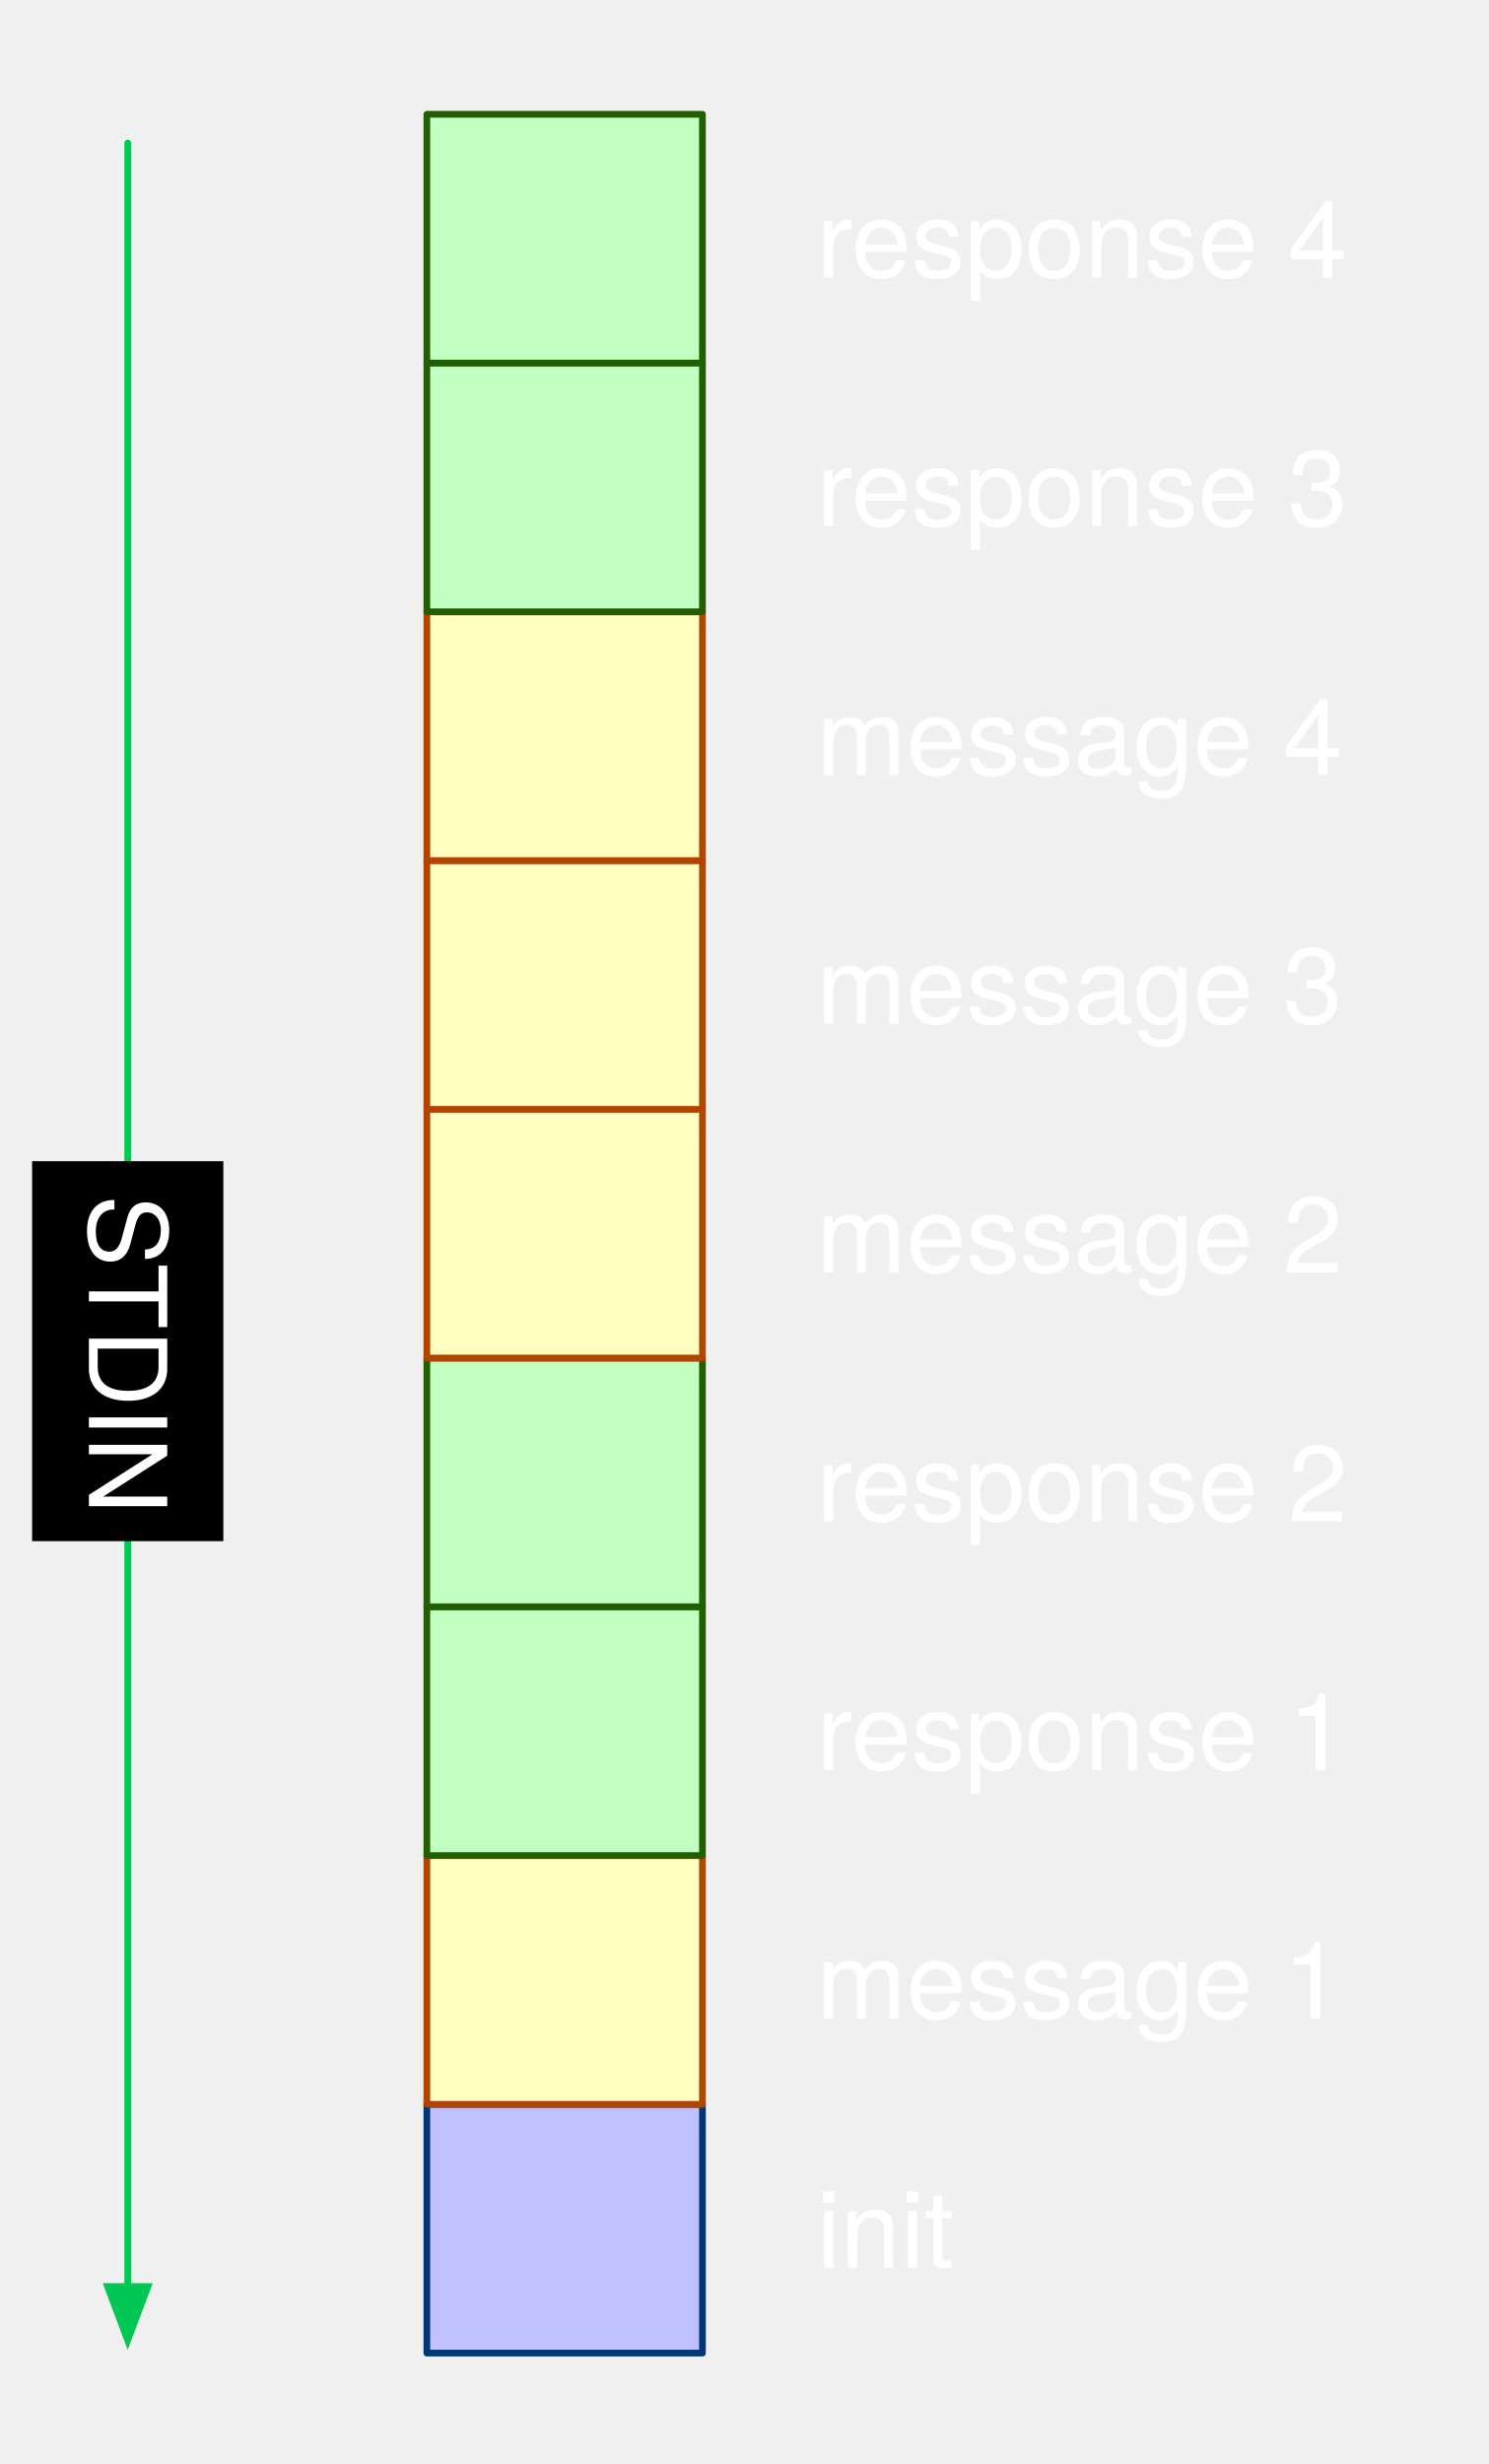
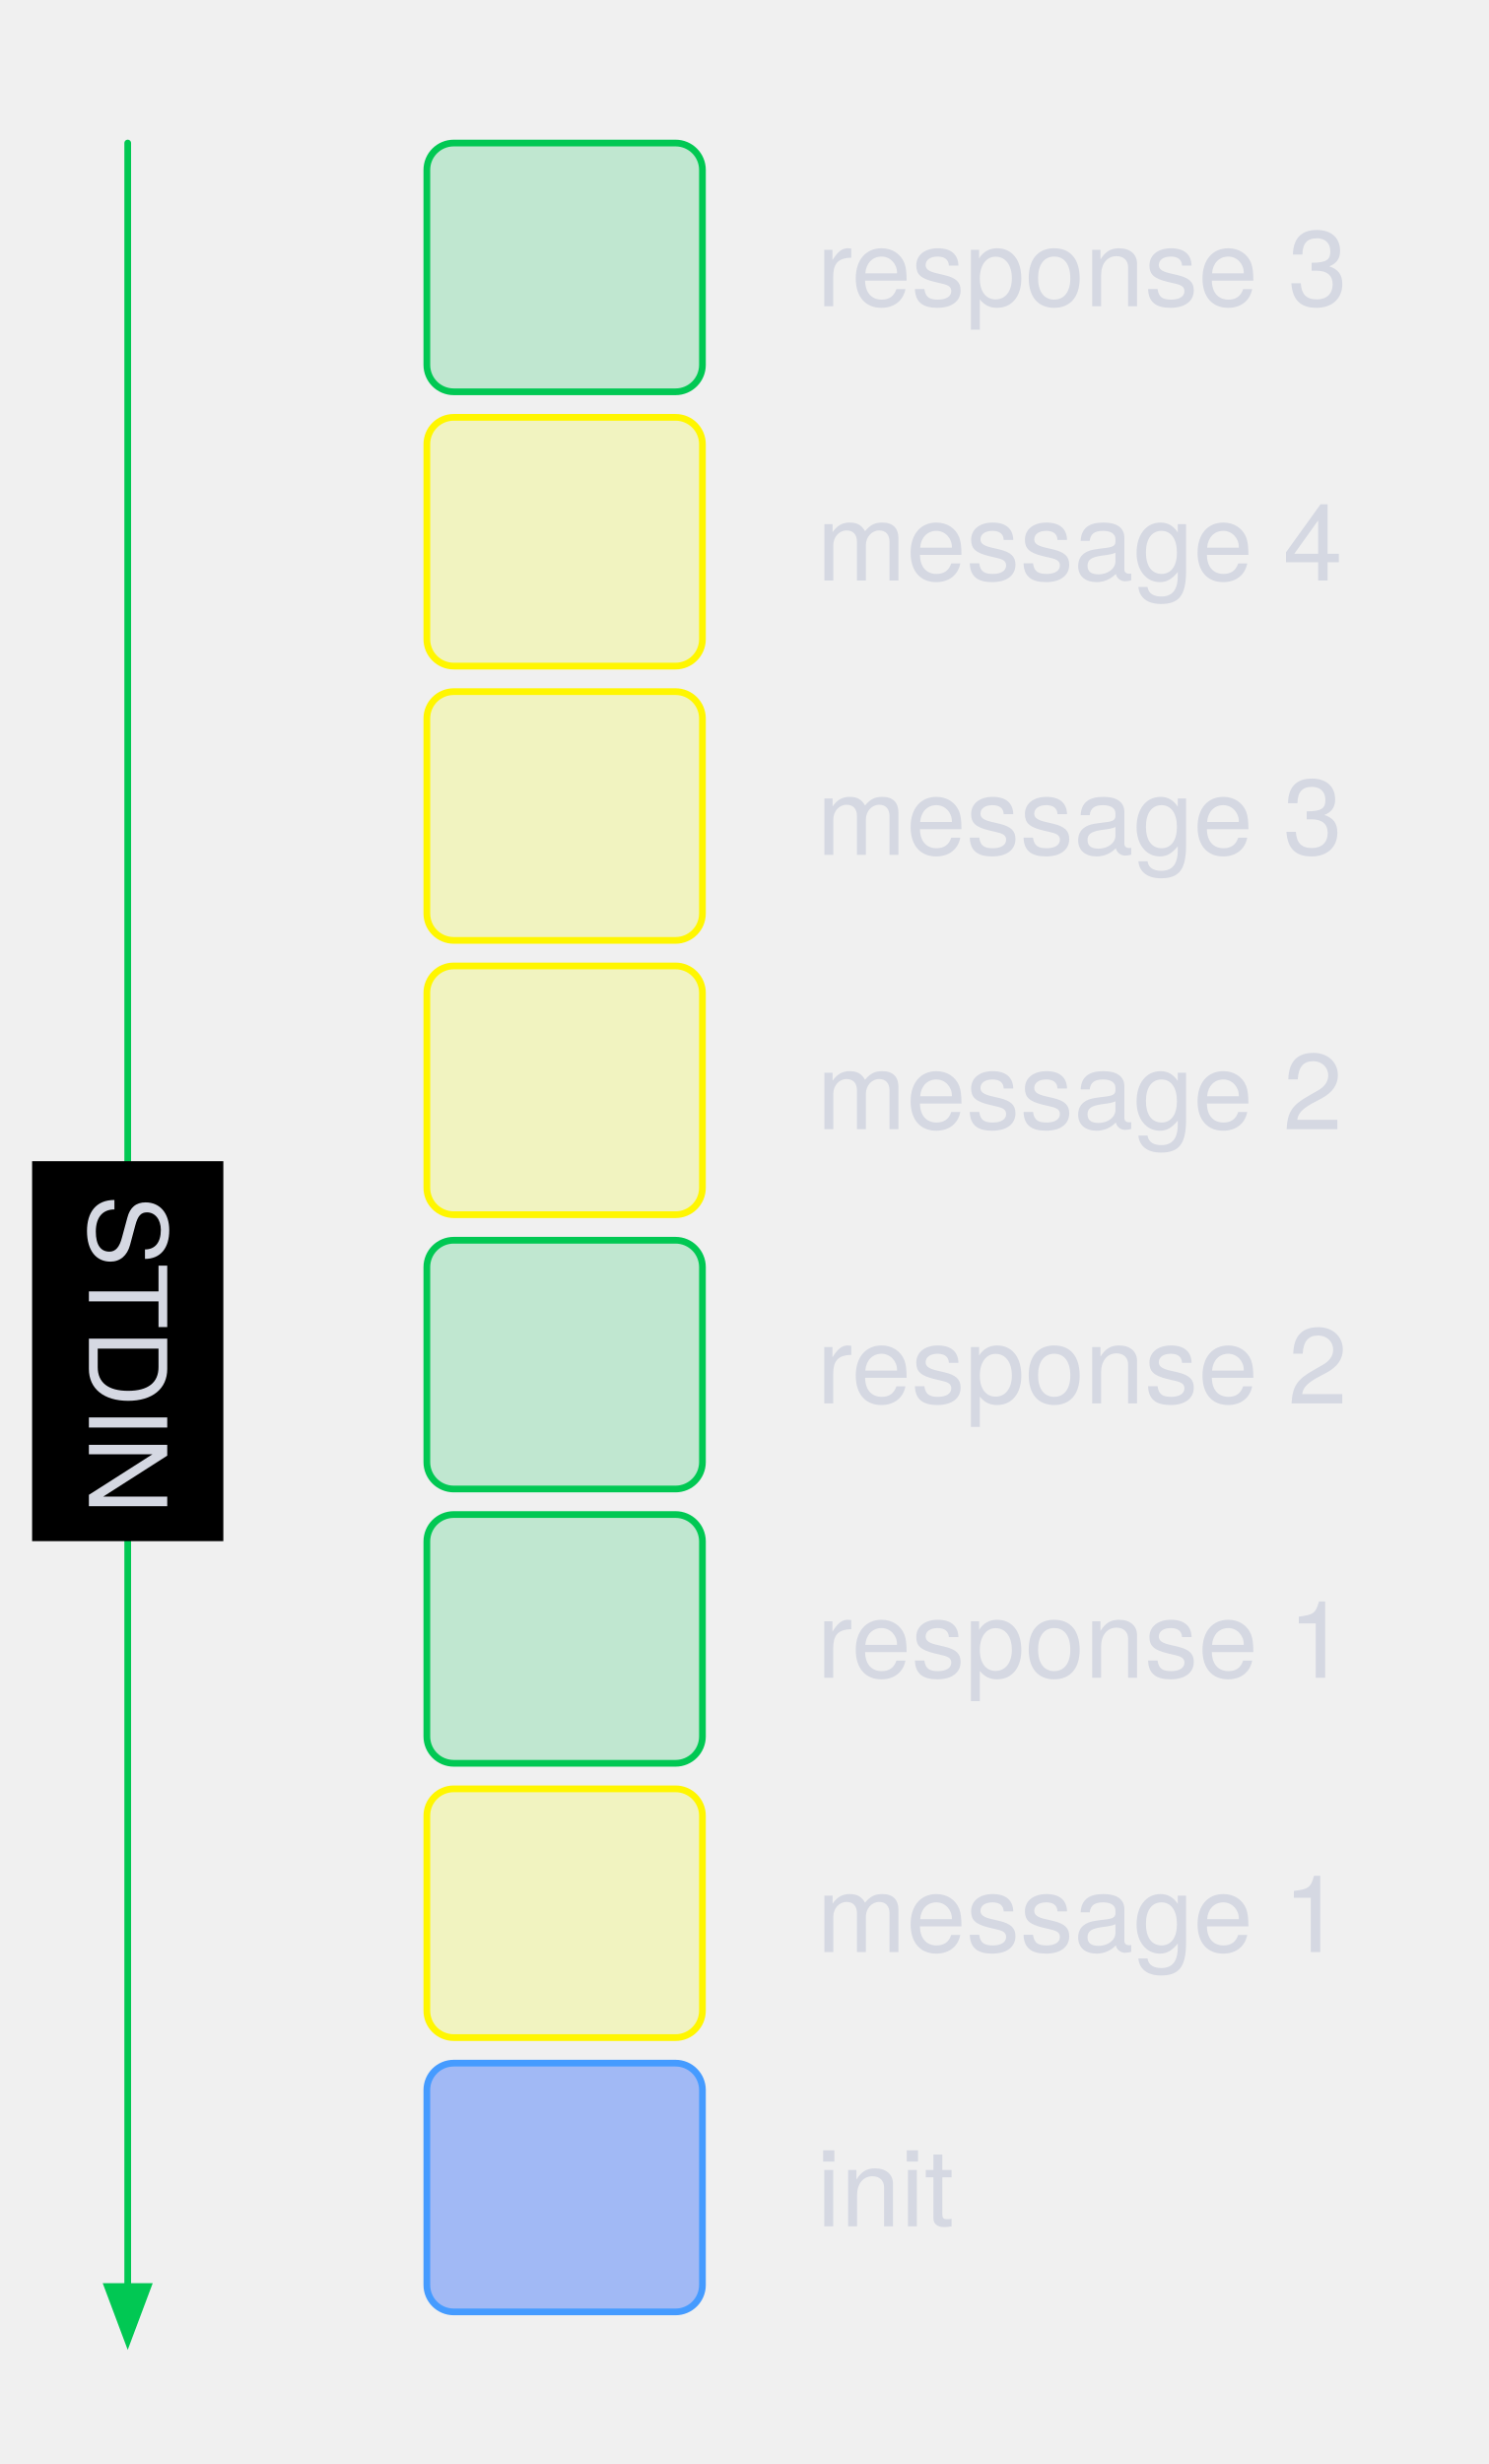
<svg xmlns="http://www.w3.org/2000/svg" version="1.1" viewBox="291.5 1203 221.5 366.5" width="221.5" height="366.5">
  <defs>
    <marker orient="auto" overflow="visible" markerUnits="strokeWidth" id="FilledArrow_Marker" stroke-linejoin="miter" stroke-miterlimit="10" viewBox="-1 -4 10 8" markerWidth="10" markerHeight="8" color="#01c853">
      <g>
        <path d="M 8 0 L 0 -3 L 0 3 Z" fill="currentColor" stroke="currentColor" stroke-width="1" />
      </g>
    </marker>
  </defs>
  <g id="Canvas_1" fill-opacity="1" stroke-dasharray="none" stroke="none" stroke-opacity="1" fill="none">
    <g id="Canvas_1_Layer_1">
      <g id="Graphic_77" />
      <g id="Graphic_78">
-         <rect x="355" y="1516" width="41" height="37" fill="#c0c0ff" />
-         <rect x="355" y="1516" width="41" height="37" stroke="#003776" stroke-linecap="round" stroke-linejoin="round" stroke-width="1" />
+         <path d="M 359 1509.876 L 392 1509.876 C 394.209 1509.876 396 1511.667 396 1513.876 L 396 1542.876 C 396 1545.085 394.209 1546.876 392 1546.876 L 359 1546.876 C 356.791 1546.876 355 1545.085 355 1542.876 L 355 1513.876 C 355 1511.667 356.791 1509.876 359 1509.876 Z" fill="#004bff" fill-opacity=".33" />
+         <path d="M 359 1509.876 L 392 1509.876 C 394.209 1509.876 396 1511.667 396 1513.876 L 396 1542.876 C 396 1545.085 394.209 1546.876 392 1546.876 L 359 1546.876 C 356.791 1546.876 355 1545.085 355 1542.876 L 355 1513.876 C 355 1511.667 356.791 1509.876 359 1509.876 Z" stroke="#459bff" stroke-linecap="round" stroke-linejoin="round" stroke-width="1" />
      </g>
      <g id="Graphic_79">
-         <text transform="translate(413 1525.276)" fill="white">
-           <tspan font-family="Helvetica Neue" font-size="16" fill="white" x="0" y="15">init</tspan>
+         <text transform="translate(413 1519.152)" fill="#d5d8e2">
+           <tspan font-family="Helvetica Neue" font-size="16" fill="#d5d8e2" x="0" y="15">init</tspan>
        </text>
      </g>
-       <g id="Graphic_80">
-         <rect x="355" y="1479" width="41" height="37" fill="#ffffc0" />
-         <rect x="355" y="1479" width="41" height="37" stroke="#b34400" stroke-linecap="round" stroke-linejoin="round" stroke-width="1" />
-       </g>
      <g id="Graphic_81">
-         <text transform="translate(413 1488.276)" fill="white">
-           <tspan font-family="Helvetica Neue" font-size="16" fill="white" x="0" y="15">message 1</tspan>
+         <text transform="translate(413 1478.352)" fill="#d5d8e2">
+           <tspan font-family="Helvetica Neue" font-size="16" fill="#d5d8e2" x="0" y="15">message 1</tspan>
        </text>
      </g>
-       <g id="Graphic_82">
-         <rect x="355" y="1442" width="41" height="37" fill="#c0ffc0" />
-         <rect x="355" y="1442" width="41" height="37" stroke="#235e00" stroke-linecap="round" stroke-linejoin="round" stroke-width="1" />
-       </g>
      <g id="Graphic_83">
-         <text transform="translate(413 1451.276)" fill="white">
-           <tspan font-family="Helvetica Neue" font-size="16" fill="white" x="0" y="15">response 1</tspan>
+         <text transform="translate(413 1437.552)" fill="#d5d8e2">
+           <tspan font-family="Helvetica Neue" font-size="16" fill="#d5d8e2" x="0" y="15">response 1</tspan>
        </text>
      </g>
-       <g id="Graphic_84">
-         <rect x="355" y="1405" width="41" height="37" fill="#c0ffc0" />
-         <rect x="355" y="1405" width="41" height="37" stroke="#235e00" stroke-linecap="round" stroke-linejoin="round" stroke-width="1" />
-       </g>
      <g id="Graphic_85">
-         <text transform="translate(413 1414.276)" fill="white">
-           <tspan font-family="Helvetica Neue" font-size="16" fill="white" x="0" y="15">response 2</tspan>
+         <text transform="translate(413 1396.752)" fill="#d5d8e2">
+           <tspan font-family="Helvetica Neue" font-size="16" fill="#d5d8e2" x="0" y="15">response 2</tspan>
        </text>
      </g>
-       <g id="Graphic_86">
-         <rect x="355" y="1368" width="41" height="37" fill="#ffffc0" />
-         <rect x="355" y="1368" width="41" height="37" stroke="#b34400" stroke-linecap="round" stroke-linejoin="round" stroke-width="1" />
-       </g>
      <g id="Graphic_87">
-         <text transform="translate(413 1377.276)" fill="white">
-           <tspan font-family="Helvetica Neue" font-size="16" fill="white" x="0" y="15">message 2</tspan>
+         <text transform="translate(413 1355.952)" fill="#d5d8e2">
+           <tspan font-family="Helvetica Neue" font-size="16" fill="#d5d8e2" x="0" y="15">message 2</tspan>
        </text>
      </g>
-       <g id="Graphic_88">
-         <rect x="355" y="1331" width="41" height="37" fill="#ffffc0" />
-         <rect x="355" y="1331" width="41" height="37" stroke="#b34400" stroke-linecap="round" stroke-linejoin="round" stroke-width="1" />
-       </g>
      <g id="Graphic_89">
-         <text transform="translate(413 1340.276)" fill="white">
-           <tspan font-family="Helvetica Neue" font-size="16" fill="white" x="0" y="15">message 3</tspan>
+         <text transform="translate(413 1315.152)" fill="#d5d8e2">
+           <tspan font-family="Helvetica Neue" font-size="16" fill="#d5d8e2" x="0" y="15">message 3</tspan>
        </text>
      </g>
-       <g id="Graphic_90">
-         <rect x="355" y="1294" width="41" height="37" fill="#ffffc0" />
-         <rect x="355" y="1294" width="41" height="37" stroke="#b34400" stroke-linecap="round" stroke-linejoin="round" stroke-width="1" />
-       </g>
      <g id="Graphic_91">
-         <text transform="translate(413 1303.276)" fill="white">
-           <tspan font-family="Helvetica Neue" font-size="16" fill="white" x="0" y="15">message 4</tspan>
+         <text transform="translate(413 1274.352)" fill="#d5d8e2">
+           <tspan font-family="Helvetica Neue" font-size="16" fill="#d5d8e2" x="0" y="15">message 4</tspan>
        </text>
      </g>
-       <g id="Graphic_92">
-         <rect x="355" y="1257" width="41" height="37" fill="#c0ffc0" />
-         <rect x="355" y="1257" width="41" height="37" stroke="#235e00" stroke-linecap="round" stroke-linejoin="round" stroke-width="1" />
-       </g>
      <g id="Graphic_93">
-         <text transform="translate(413 1266.276)" fill="white">
-           <tspan font-family="Helvetica Neue" font-size="16" fill="white" x="0" y="15">response 3</tspan>
-         </text>
-       </g>
-       <g id="Graphic_94">
-         <rect x="355" y="1220" width="41" height="37" fill="#c0ffc0" />
-         <rect x="355" y="1220" width="41" height="37" stroke="#235e00" stroke-linecap="round" stroke-linejoin="round" stroke-width="1" />
-       </g>
-       <g id="Graphic_95">
-         <text transform="translate(413 1229.276)" fill="white">
-           <tspan font-family="Helvetica Neue" font-size="16" fill="white" x="0" y="15">response 4</tspan>
+         <text transform="translate(413 1233.552)" fill="#d5d8e2">
+           <tspan font-family="Helvetica Neue" font-size="16" fill="#d5d8e2" x="0" y="15">response 3</tspan>
        </text>
      </g>
      <g id="Line_96">
        <line x1="310.5" y1="1224.276" x2="310.5" y2="1543.1" marker-end="url(#FilledArrow_Marker)" stroke="#01c853" stroke-linecap="round" stroke-linejoin="round" stroke-width="1" />
      </g>
      <g id="Graphic_97">
        <rect x="296.276" y="1375.72" width="28.448" height="56.512" fill="black" />
-         <text transform="translate(319.724 1380.72) rotate(90)" fill="white">
-           <tspan font-family="Helvetica Neue" font-size="16" fill="white" x="0" y="15">STDIN</tspan>
+         <text transform="translate(319.724 1380.72) rotate(90)" fill="#d5d8e2">
+           <tspan font-family="Helvetica Neue" font-size="16" fill="#d5d8e2" x="0" y="15">STDIN</tspan>
        </text>
+       </g>
+       <g id="Graphic_112">
+         <path d="M 359 1469.076 L 392 1469.076 C 394.209 1469.076 396 1470.867 396 1473.076 L 396 1502.076 C 396 1504.285 394.209 1506.076 392 1506.076 L 359 1506.076 C 356.791 1506.076 355 1504.285 355 1502.076 L 355 1473.076 C 355 1470.867 356.791 1469.076 359 1469.076 Z" fill="#f8ff00" fill-opacity=".2" />
+         <path d="M 359 1469.076 L 392 1469.076 C 394.209 1469.076 396 1470.867 396 1473.076 L 396 1502.076 C 396 1504.285 394.209 1506.076 392 1506.076 L 359 1506.076 C 356.791 1506.076 355 1504.285 355 1502.076 L 355 1473.076 C 355 1470.867 356.791 1469.076 359 1469.076 Z" stroke="#fff600" stroke-linecap="round" stroke-linejoin="round" stroke-width="1" />
+       </g>
+       <g id="Graphic_113">
+         <path d="M 359 1346.676 L 392 1346.676 C 394.209 1346.676 396 1348.467 396 1350.676 L 396 1379.676 C 396 1381.885 394.209 1383.676 392 1383.676 L 359 1383.676 C 356.791 1383.676 355 1381.885 355 1379.676 L 355 1350.676 C 355 1348.467 356.791 1346.676 359 1346.676 Z" fill="#f8ff00" fill-opacity=".2" />
+         <path d="M 359 1346.676 L 392 1346.676 C 394.209 1346.676 396 1348.467 396 1350.676 L 396 1379.676 C 396 1381.885 394.209 1383.676 392 1383.676 L 359 1383.676 C 356.791 1383.676 355 1381.885 355 1379.676 L 355 1350.676 C 355 1348.467 356.791 1346.676 359 1346.676 Z" stroke="#fff600" stroke-linecap="round" stroke-linejoin="round" stroke-width="1" />
+       </g>
+       <g id="Graphic_114">
+         <path d="M 359 1305.876 L 392 1305.876 C 394.209 1305.876 396 1307.667 396 1309.876 L 396 1338.876 C 396 1341.085 394.209 1342.876 392 1342.876 L 359 1342.876 C 356.791 1342.876 355 1341.085 355 1338.876 L 355 1309.876 C 355 1307.667 356.791 1305.876 359 1305.876 Z" fill="#f8ff00" fill-opacity=".2" />
+         <path d="M 359 1305.876 L 392 1305.876 C 394.209 1305.876 396 1307.667 396 1309.876 L 396 1338.876 C 396 1341.085 394.209 1342.876 392 1342.876 L 359 1342.876 C 356.791 1342.876 355 1341.085 355 1338.876 L 355 1309.876 C 355 1307.667 356.791 1305.876 359 1305.876 Z" stroke="#fff600" stroke-linecap="round" stroke-linejoin="round" stroke-width="1" />
+       </g>
+       <g id="Graphic_115">
+         <path d="M 359 1265.076 L 392 1265.076 C 394.209 1265.076 396 1266.867 396 1269.076 L 396 1298.076 C 396 1300.285 394.209 1302.076 392 1302.076 L 359 1302.076 C 356.791 1302.076 355 1300.285 355 1298.076 L 355 1269.076 C 355 1266.867 356.791 1265.076 359 1265.076 Z" fill="#f8ff00" fill-opacity=".2" />
+         <path d="M 359 1265.076 L 392 1265.076 C 394.209 1265.076 396 1266.867 396 1269.076 L 396 1298.076 C 396 1300.285 394.209 1302.076 392 1302.076 L 359 1302.076 C 356.791 1302.076 355 1300.285 355 1298.076 L 355 1269.076 C 355 1266.867 356.791 1265.076 359 1265.076 Z" stroke="#fff600" stroke-linecap="round" stroke-linejoin="round" stroke-width="1" />
+       </g>
+       <g id="Graphic_116">
+         <path d="M 359 1428.276 L 392 1428.276 C 394.209 1428.276 396 1430.067 396 1432.276 L 396 1461.276 C 396 1463.485 394.209 1465.276 392 1465.276 L 359 1465.276 C 356.791 1465.276 355 1463.485 355 1461.276 L 355 1432.276 C 355 1430.067 356.791 1428.276 359 1428.276 Z" fill="#00c653" fill-opacity=".2" />
+         <path d="M 359 1428.276 L 392 1428.276 C 394.209 1428.276 396 1430.067 396 1432.276 L 396 1461.276 C 396 1463.485 394.209 1465.276 392 1465.276 L 359 1465.276 C 356.791 1465.276 355 1463.485 355 1461.276 L 355 1432.276 C 355 1430.067 356.791 1428.276 359 1428.276 Z" stroke="#01c853" stroke-linecap="round" stroke-linejoin="round" stroke-width="1" />
+       </g>
+       <g id="Graphic_117">
+         <path d="M 359 1387.476 L 392 1387.476 C 394.209 1387.476 396 1389.267 396 1391.476 L 396 1420.476 C 396 1422.685 394.209 1424.476 392 1424.476 L 359 1424.476 C 356.791 1424.476 355 1422.685 355 1420.476 L 355 1391.476 C 355 1389.267 356.791 1387.476 359 1387.476 Z" fill="#00c653" fill-opacity=".2" />
+         <path d="M 359 1387.476 L 392 1387.476 C 394.209 1387.476 396 1389.267 396 1391.476 L 396 1420.476 C 396 1422.685 394.209 1424.476 392 1424.476 L 359 1424.476 C 356.791 1424.476 355 1422.685 355 1420.476 L 355 1391.476 C 355 1389.267 356.791 1387.476 359 1387.476 Z" stroke="#01c853" stroke-linecap="round" stroke-linejoin="round" stroke-width="1" />
+       </g>
+       <g id="Graphic_118">
+         <path d="M 359 1224.276 L 392 1224.276 C 394.209 1224.276 396 1226.067 396 1228.276 L 396 1257.276 C 396 1259.485 394.209 1261.276 392 1261.276 L 359 1261.276 C 356.791 1261.276 355 1259.485 355 1257.276 L 355 1228.276 C 355 1226.067 356.791 1224.276 359 1224.276 Z" fill="#00c653" fill-opacity=".2" />
+         <path d="M 359 1224.276 L 392 1224.276 C 394.209 1224.276 396 1226.067 396 1228.276 L 396 1257.276 C 396 1259.485 394.209 1261.276 392 1261.276 L 359 1261.276 C 356.791 1261.276 355 1259.485 355 1257.276 L 355 1228.276 C 355 1226.067 356.791 1224.276 359 1224.276 Z" stroke="#01c853" stroke-linecap="round" stroke-linejoin="round" stroke-width="1" />
      </g>
    </g>
  </g>
</svg>
